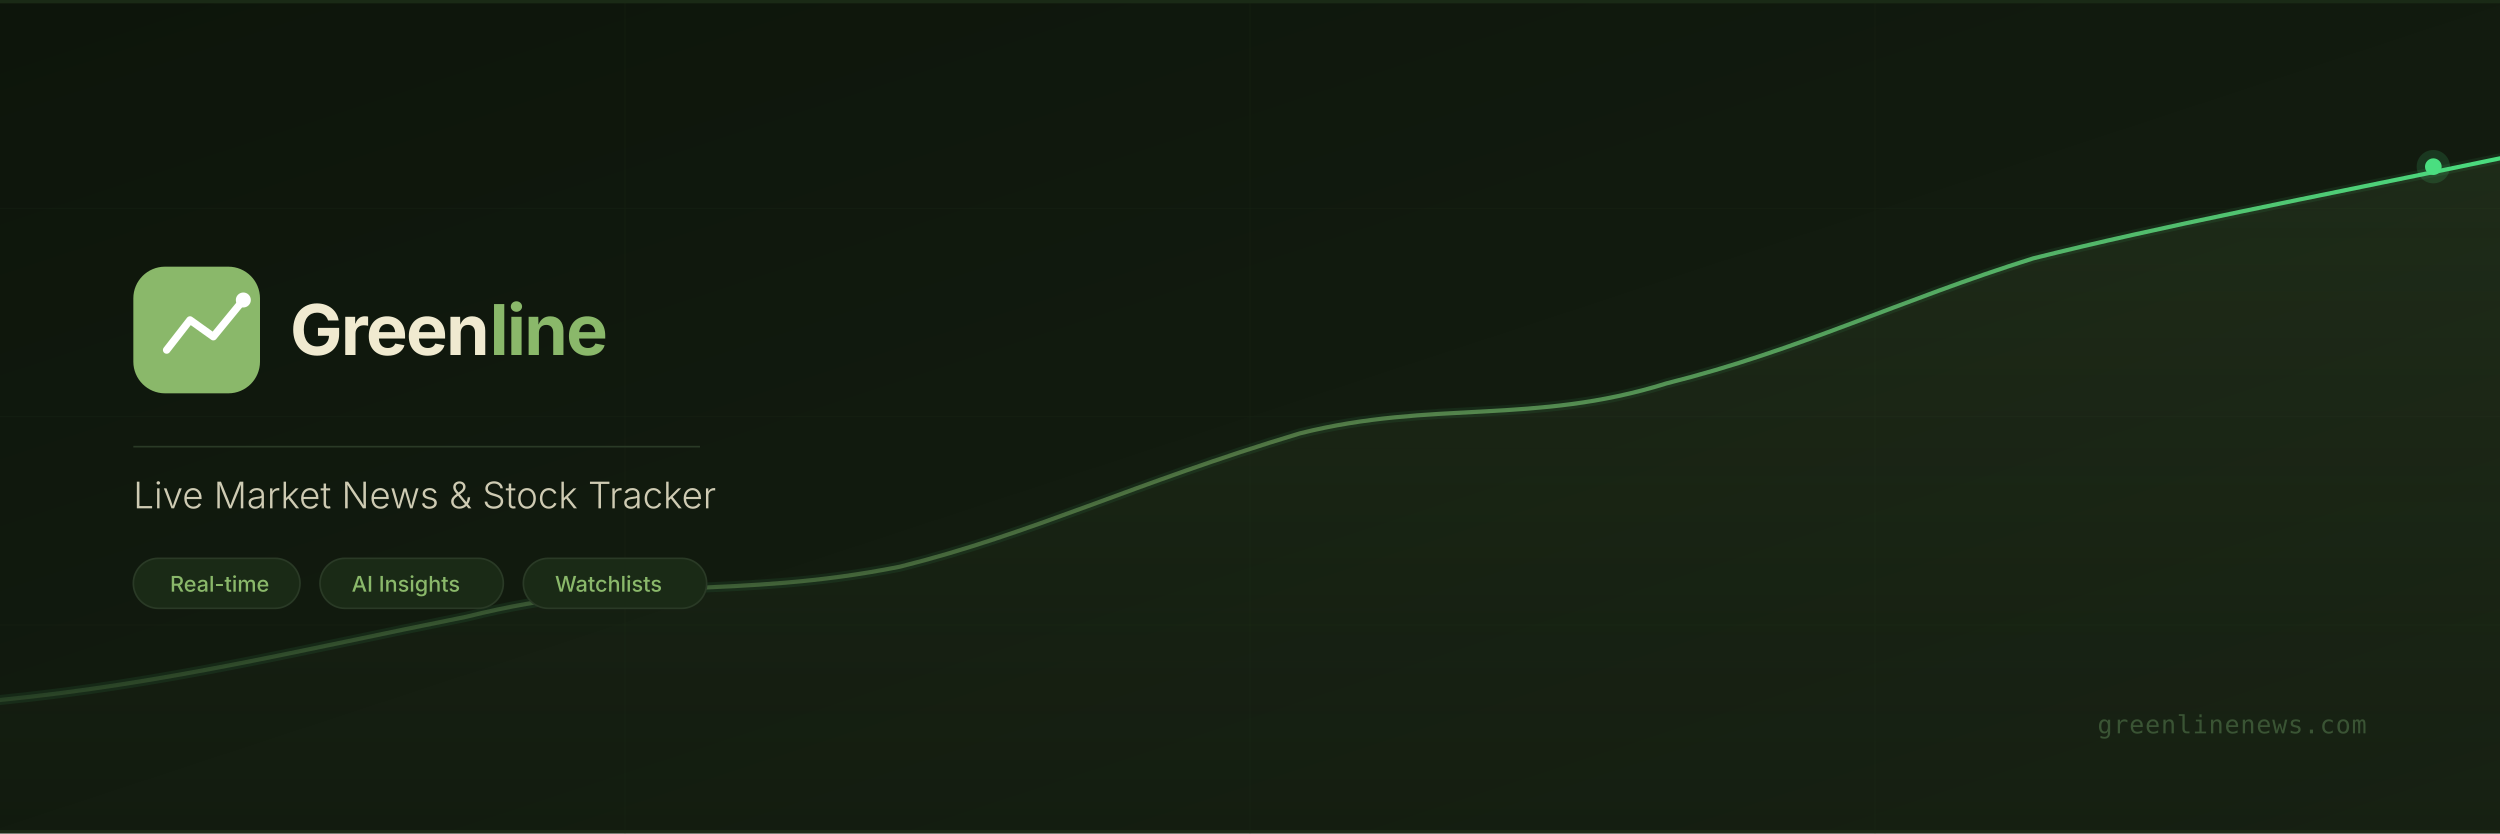
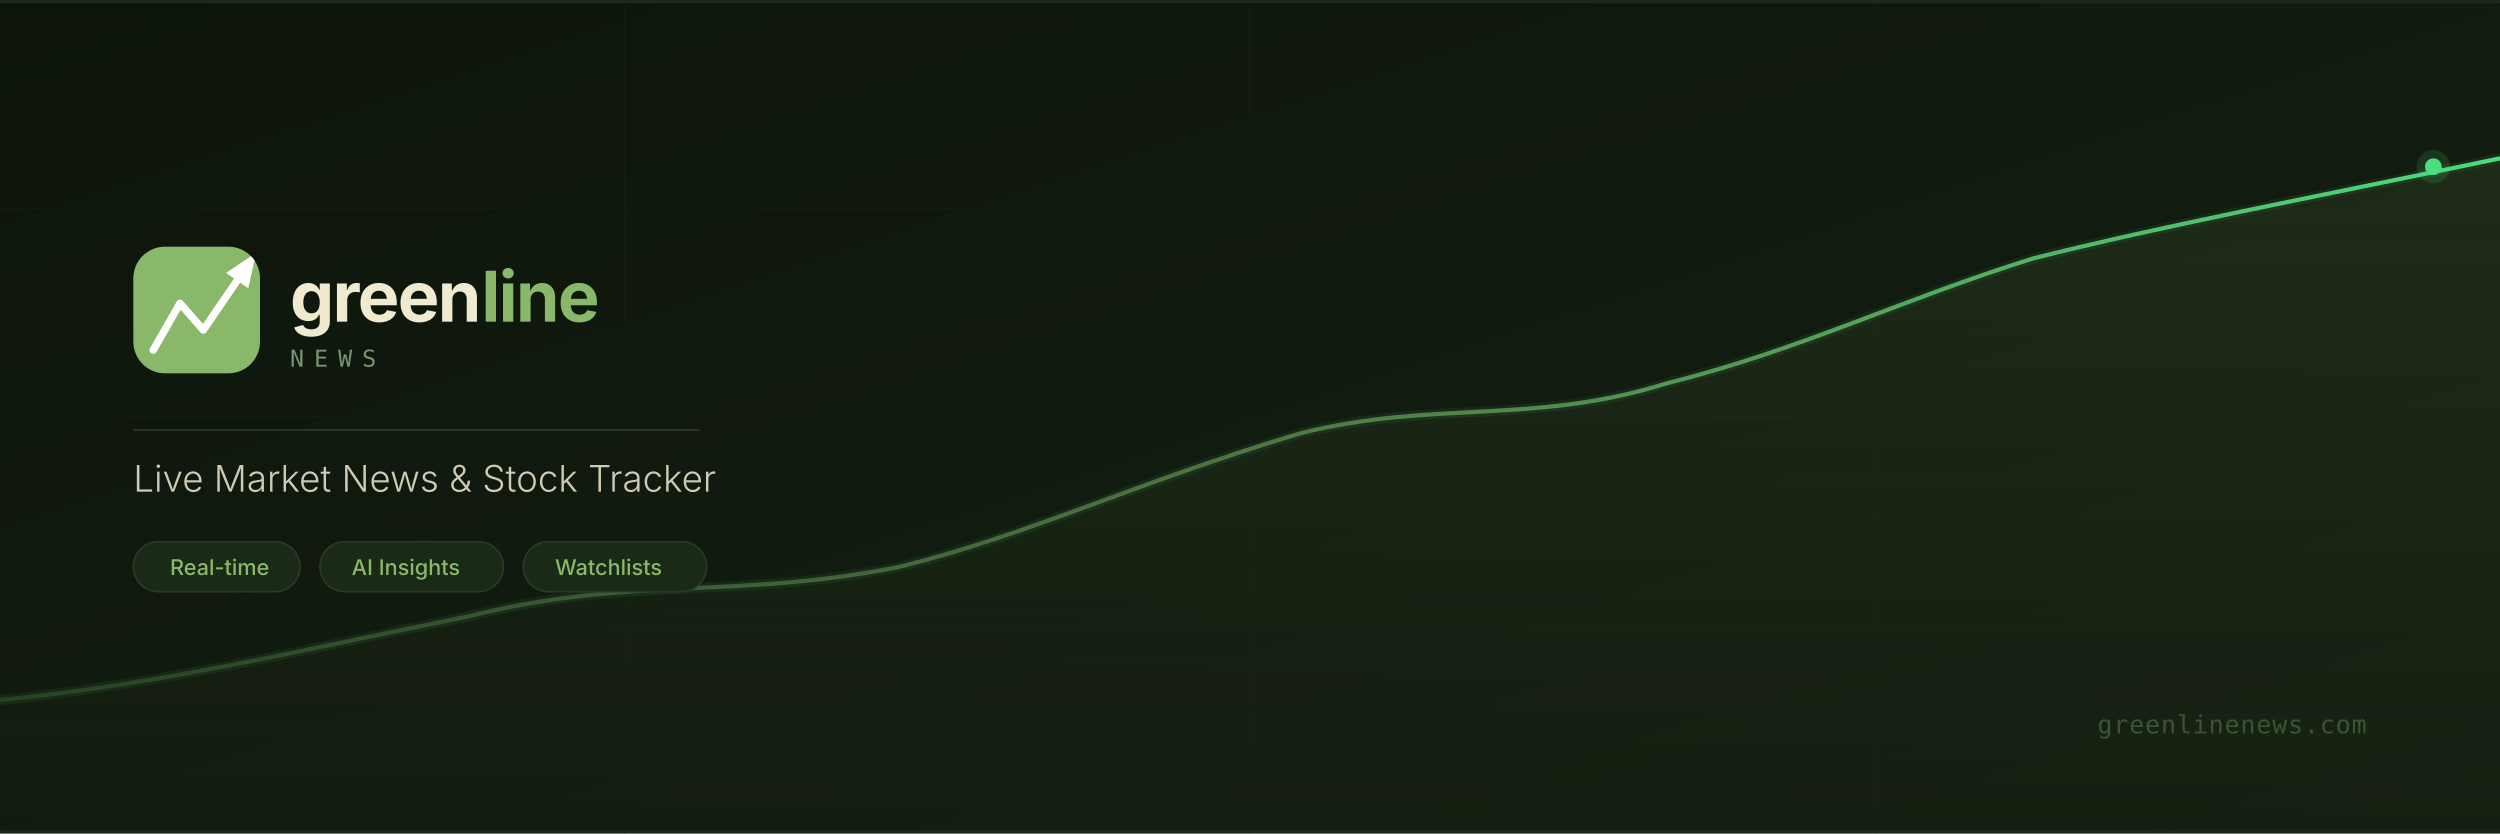
<svg xmlns="http://www.w3.org/2000/svg" width="1500" height="500" viewBox="0 0 1500 500">
  <defs>
    <linearGradient id="bg" x1="0" y1="0" x2="1" y2="1">
      <stop offset="0%" stop-color="#0d150b" />
      <stop offset="100%" stop-color="#162012" />
    </linearGradient>
    <linearGradient id="chartLine" x1="0" y1="0" x2="1" y2="0">
      <stop offset="0%" stop-color="#8ab86a" stop-opacity="0.15" />
      <stop offset="50%" stop-color="#8ab86a" stop-opacity="0.5" />
      <stop offset="100%" stop-color="#4ade80" />
    </linearGradient>
    <linearGradient id="chartFill" x1="0" y1="0" x2="0" y2="1">
      <stop offset="0%" stop-color="#8ab86a" stop-opacity="0.1" />
      <stop offset="100%" stop-color="#8ab86a" stop-opacity="0" />
    </linearGradient>
+     <clipPath id="iconClip">
+       <rect x="80" y="148" width="76" height="76" rx="19" />
+     </clipPath>
+     <marker id="arrow" viewBox="0 0 10 10" refX="5" refY="5" markerWidth="4.5" markerHeight="4.5" orient="auto-start-reverse">
+       <path d="M0,1 L10,5 L0,9 Z" fill="white" />
+     </marker>
  </defs>
  <rect width="1500" height="500" fill="url(#bg)" />
  <g stroke="#1a2a16" stroke-width="0.5" opacity="0.35">
    <line x1="0" y1="125" x2="1500" y2="125" />
    <line x1="0" y1="250" x2="1500" y2="250" />
    <line x1="0" y1="375" x2="1500" y2="375" />
    <line x1="375" y1="0" x2="375" y2="500" />
    <line x1="750" y1="0" x2="750" y2="500" />
    <line x1="1125" y1="0" x2="1125" y2="500" />
  </g>
  <path d="M0,420 C100,410 180,390 280,370 C380,345 440,360 540,340 C620,320 680,290 780,260 C860,240 920,255 1000,230 C1080,210 1140,180 1220,155 C1300,135 1380,120 1500,95 L1500,500 L0,500 Z" fill="url(#chartFill)" />
  <path d="M0,420 C100,410 180,390 280,370 C380,345 440,360 540,340 C620,320 680,290 780,260 C860,240 920,255 1000,230 C1080,210 1140,180 1220,155 C1300,135 1380,120 1500,95" fill="none" stroke="url(#chartLine)" stroke-width="2.5" stroke-linecap="round" />
  <path d="M0,420 C100,410 180,390 280,370 C380,345 440,360 540,340 C620,320 680,290 780,260 C860,240 920,255 1000,230 C1080,210 1140,180 1220,155 C1300,135 1380,120 1500,95" fill="none" stroke="#4ade80" stroke-width="6" opacity="0.08" stroke-linecap="round" />
-   <rect x="80" y="160" width="76" height="76" rx="19" fill="#8ab86a" />
-   <polyline points="100,210 114,192 128,202 146,180" fill="none" stroke="white" stroke-width="4.5" stroke-linecap="round" stroke-linejoin="round" />
-   <circle cx="146" cy="180" r="4.5" fill="white" />
-   <text x="174" y="213" font-family="system-ui, -apple-system, 'Segoe UI', sans-serif" font-size="42" font-weight="700" fill="#f0ead0" letter-spacing="-1">Green<tspan fill="#8ab86a">line</tspan>
+   <rect x="80" y="148" width="76" height="76" rx="19" fill="#8ab86a" />
+   <polyline points="92,210 108,182 122,198 148,160" fill="none" stroke="white" stroke-width="4.5" stroke-linecap="round" stroke-linejoin="round" clip-path="url(#iconClip)" marker-end="url(#arrow)" />
+   <text x="174" y="193" font-family="system-ui, -apple-system, 'Segoe UI', sans-serif" font-size="42" font-weight="700" fill="#f0ead0" letter-spacing="-1">green<tspan fill="#8ab86a">line</tspan>
  </text>
-   <line x1="80" y1="268" x2="420" y2="268" stroke="#2a3a26" stroke-width="1" />
-   <text x="80" y="305" font-family="system-ui, -apple-system, 'Segoe UI', sans-serif" font-size="22" font-weight="300" fill="#f0ead0" opacity="0.85">Live Market News &amp; Stock Tracker</text>
+   <text x="174" y="220" font-family="ui-monospace, 'SF Mono', monospace" font-size="14" font-weight="500" fill="#7a9470" letter-spacing="6">NEWS</text>
+   <line x1="80" y1="258" x2="420" y2="258" stroke="#2a3a26" stroke-width="1" />
+   <text x="80" y="295" font-family="system-ui, -apple-system, 'Segoe UI', sans-serif" font-size="22" font-weight="300" fill="#f0ead0" opacity="0.85">Live Market News &amp; Stock Tracker</text>
  <g font-family="system-ui, -apple-system, 'Segoe UI', sans-serif" font-size="13" font-weight="500">
-     <rect x="80" y="335" width="100" height="30" rx="15" fill="#1a2a16" stroke="#2a3a26" stroke-width="1" />
-     <text x="102" y="355" fill="#8ab86a">Real-time</text>
-     <rect x="192" y="335" width="110" height="30" rx="15" fill="#1a2a16" stroke="#2a3a26" stroke-width="1" />
-     <text x="211" y="355" fill="#8ab86a">AI Insights</text>
-     <rect x="314" y="335" width="110" height="30" rx="15" fill="#1a2a16" stroke="#2a3a26" stroke-width="1" />
-     <text x="333" y="355" fill="#8ab86a">Watchlists</text>
+     <rect x="80" y="325" width="100" height="30" rx="15" fill="#1a2a16" stroke="#2a3a26" stroke-width="1" />
+     <text x="102" y="345" fill="#8ab86a">Real-time</text>
+     <rect x="192" y="325" width="110" height="30" rx="15" fill="#1a2a16" stroke="#2a3a26" stroke-width="1" />
+     <text x="211" y="345" fill="#8ab86a">AI Insights</text>
+     <rect x="314" y="325" width="110" height="30" rx="15" fill="#1a2a16" stroke="#2a3a26" stroke-width="1" />
+     <text x="333" y="345" fill="#8ab86a">Watchlists</text>
  </g>
  <text x="1420" y="440" text-anchor="end" font-family="ui-monospace, 'SF Mono', monospace" font-size="15" font-weight="400" fill="#3a5434" letter-spacing="0.5">greenlinenews.com</text>
  <circle cx="1460" cy="100" r="5" fill="#4ade80" />
  <circle cx="1460" cy="100" r="10" fill="#4ade80" opacity="0.15" />
  <rect x="0" y="0" width="1500" height="2" fill="#1a2a16" />
  <rect x="0" y="498" width="1500" height="2" fill="#1a2a16" />
</svg>
